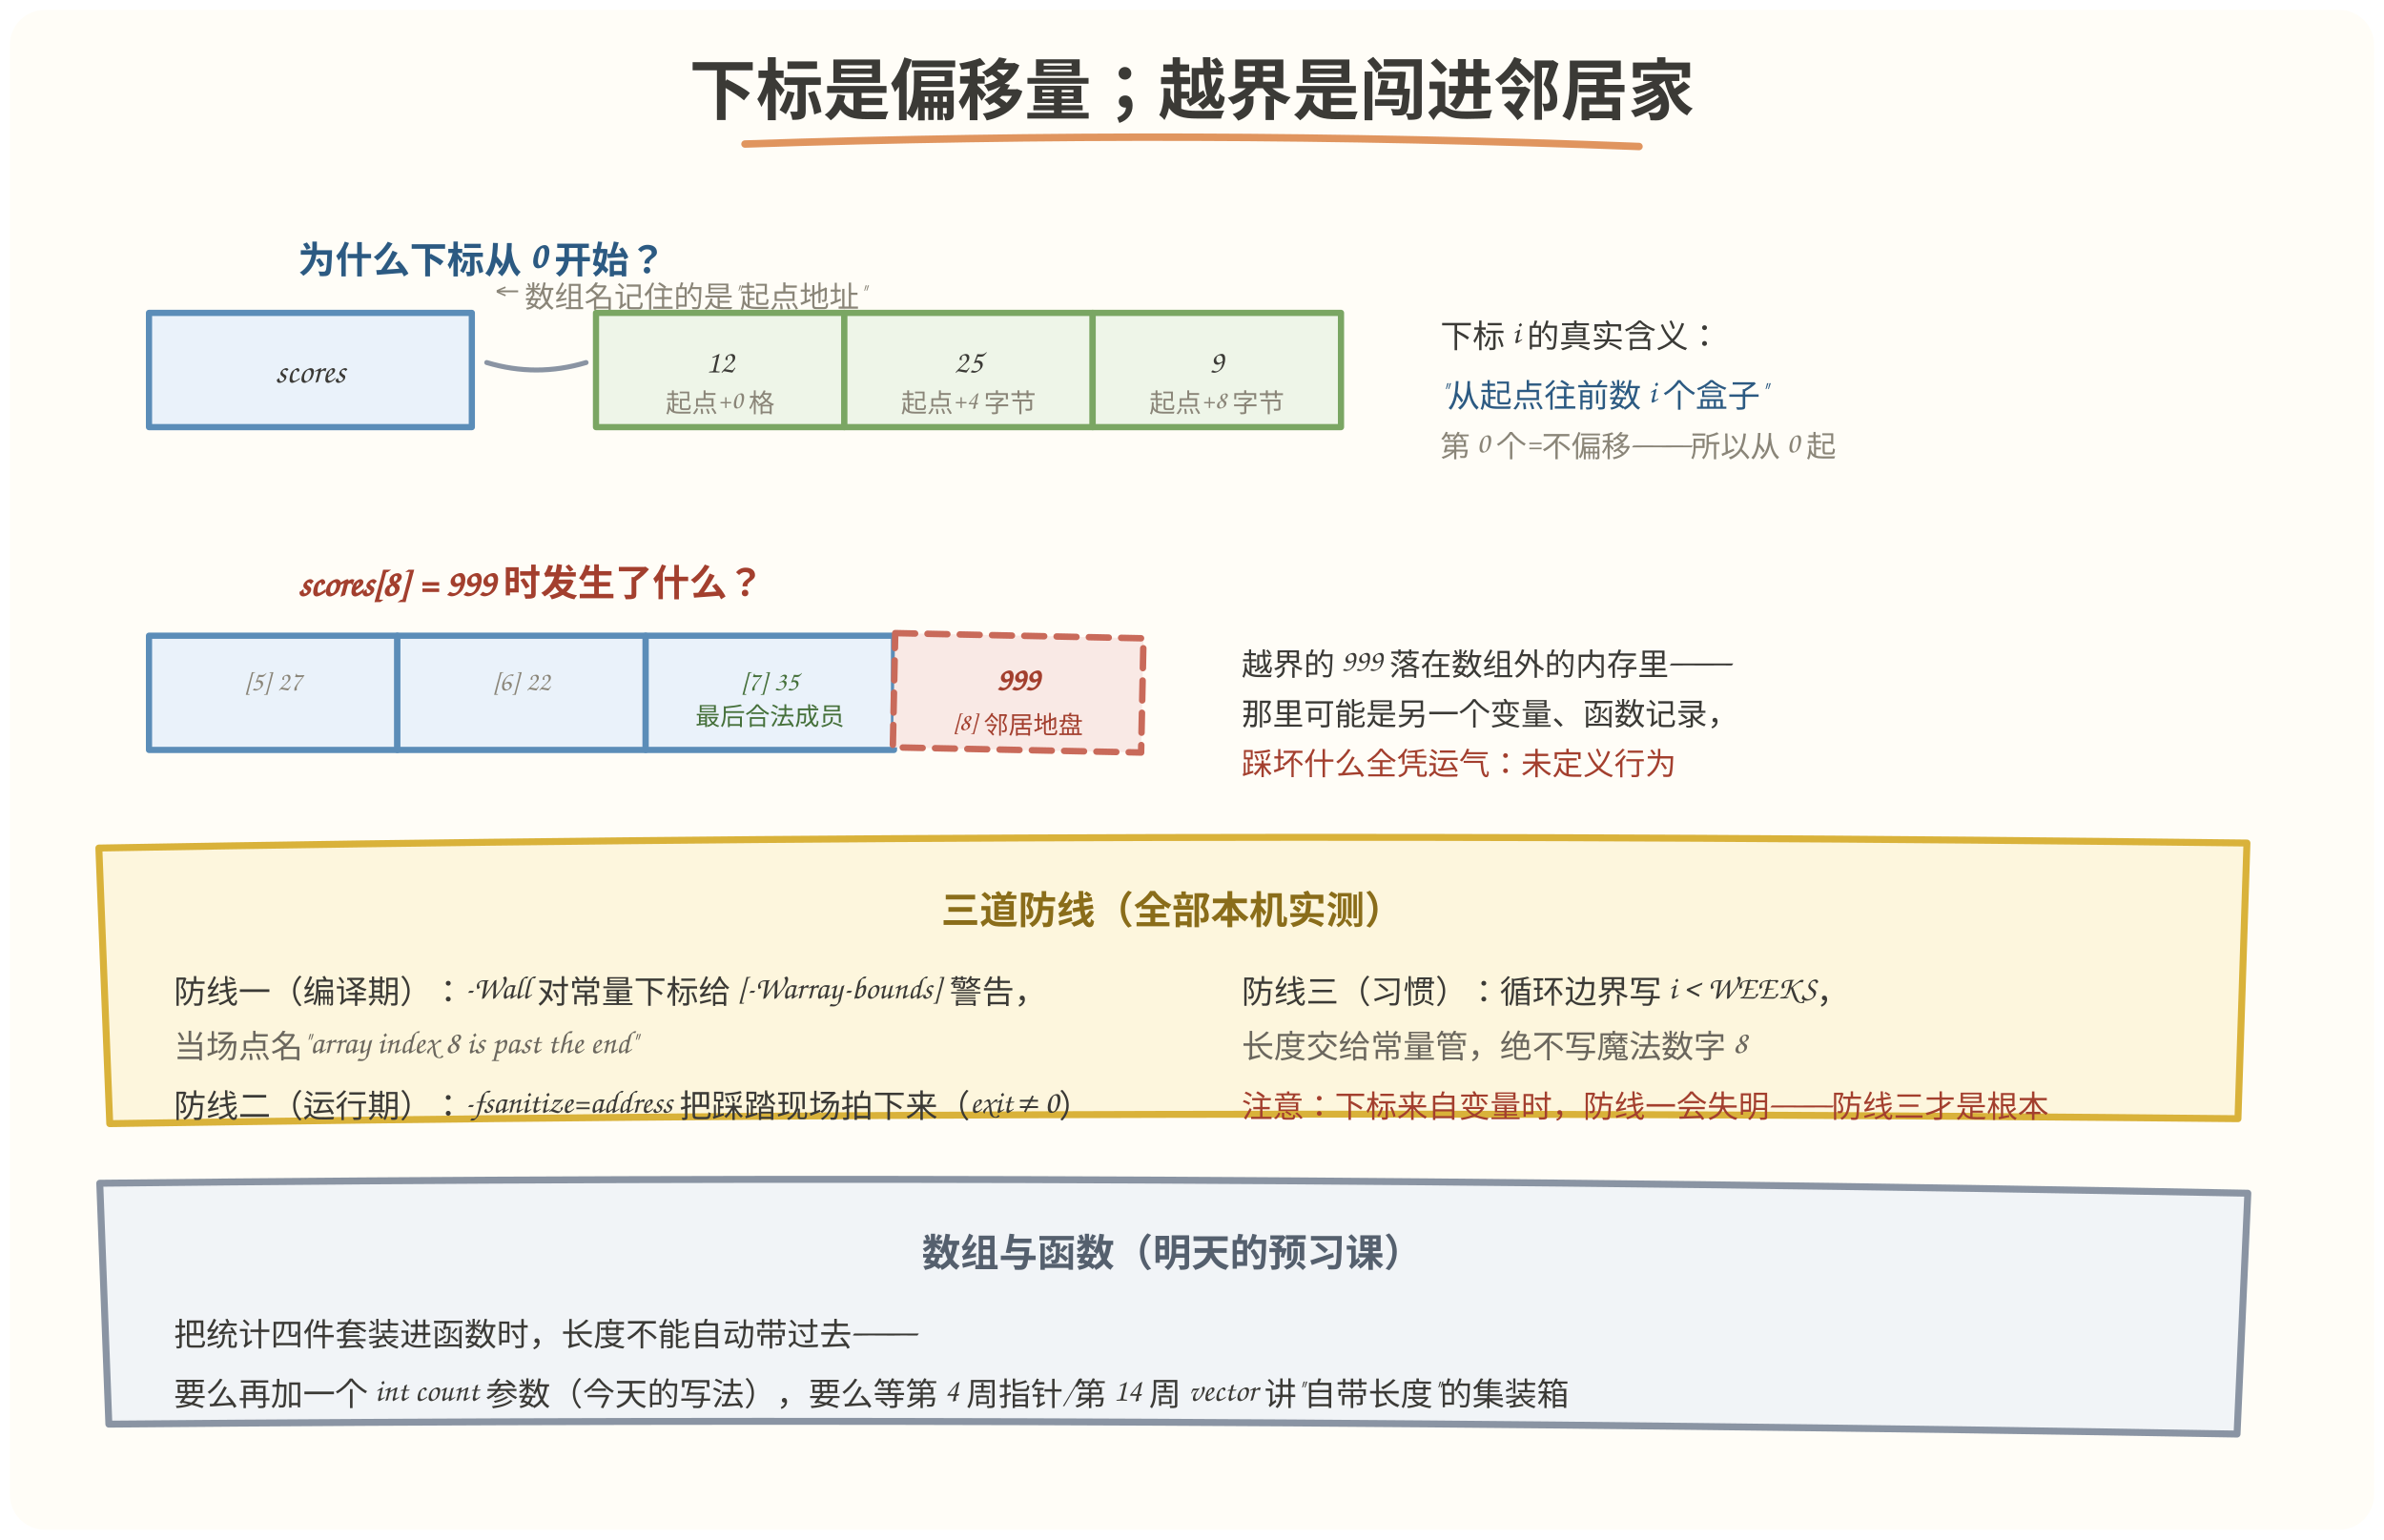
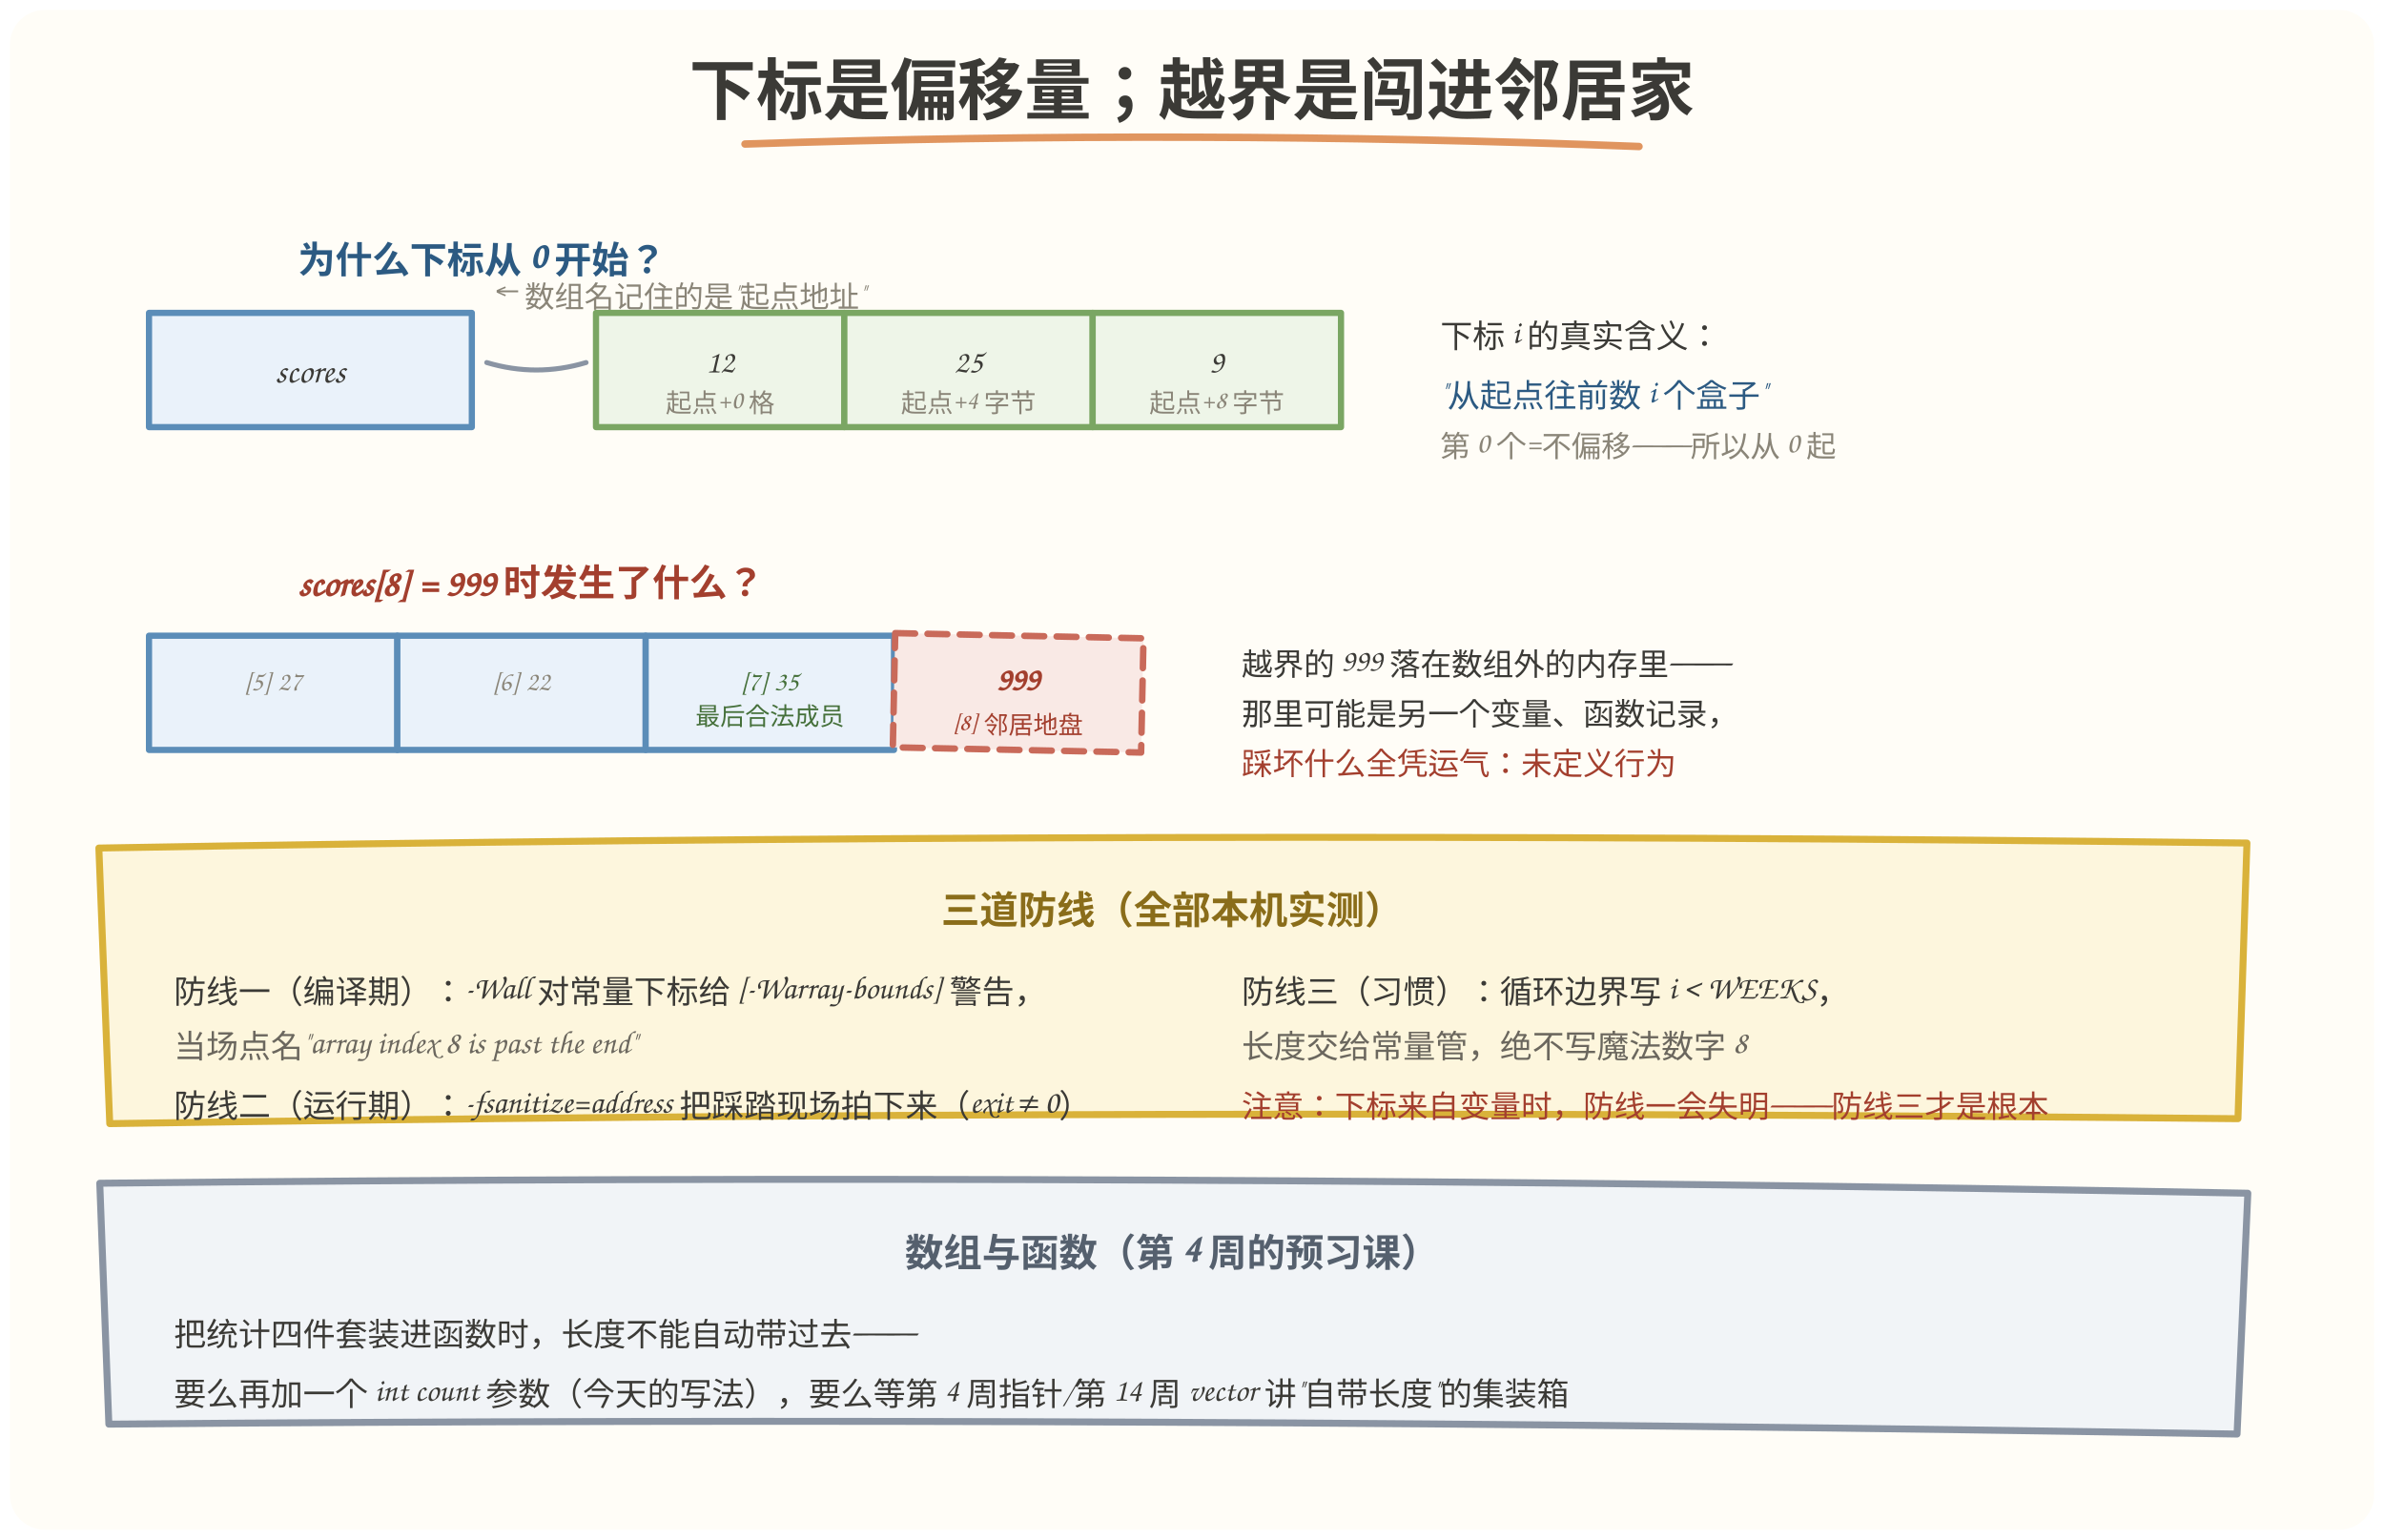
<svg xmlns="http://www.w3.org/2000/svg" viewBox="0 0 960 620" font-family="'Kaiti SC','KaiTi','Comic Sans MS',cursive">
  <rect x="4" y="4" width="952" height="612" rx="14" fill="#fffdf7" />
  <g stroke-linecap="round" stroke-linejoin="round">
    <text x="480" y="46" text-anchor="middle" font-size="27" font-weight="bold" fill="#3b3a36">下标是偏移量；越界是闯进邻居家</text>
    <path d="M 300,58 Q 480,52 660,59" fill="none" stroke="#e0955f" stroke-width="3" />
    <text x="120" y="110" font-size="15" font-weight="bold" fill="#2c5a82">为什么下标从 0 开始？</text>
    <rect x="60" y="126" width="130" height="46" fill="#eaf2fa" stroke="#5b8db8" stroke-width="2.5" />
    <text x="125" y="154" text-anchor="middle" font-size="14" fill="#3b3a36">scores</text>
    <text x="200" y="122" font-size="12" fill="#8a8578">← 数组名记住的是"起点地址"</text>
    <path d="M 196,146 q 20,6 40,0" fill="none" stroke="#8a94a3" stroke-width="2" />
    <rect x="240" y="126" width="100" height="46" fill="#eef5e8" stroke="#7aa663" stroke-width="2.5" />
    <text x="290" y="150" text-anchor="middle" font-size="13" fill="#3b3a36">12</text>
    <text x="290" y="166" text-anchor="middle" font-size="10.5" fill="#8a8578">起点+0 格</text>
    <rect x="340" y="126" width="100" height="46" fill="#eef5e8" stroke="#7aa663" stroke-width="2.5" />
    <text x="390" y="150" text-anchor="middle" font-size="13" fill="#3b3a36">25</text>
    <text x="390" y="166" text-anchor="middle" font-size="10.5" fill="#8a8578">起点+4 字节</text>
    <rect x="440" y="126" width="100" height="46" fill="#eef5e8" stroke="#7aa663" stroke-width="2.5" />
    <text x="490" y="150" text-anchor="middle" font-size="13" fill="#3b3a36">9</text>
    <text x="490" y="166" text-anchor="middle" font-size="10.5" fill="#8a8578">起点+8 字节</text>
    <text x="580" y="140" font-size="13" fill="#3b3a36">下标 i 的真实含义：</text>
    <text x="580" y="162" font-size="13" fill="#2c5a82">"从起点往前数 i 个盒子"</text>
    <text x="580" y="184" font-size="12" fill="#8a8578">第 0 个=不偏移——所以从 0 起</text>
    <text x="120" y="240" font-size="15" font-weight="bold" fill="#a33f2e">scores[8] = 999 时发生了什么？</text>
    <rect x="60" y="256" width="100" height="46" fill="#eaf2fa" stroke="#5b8db8" stroke-width="2.5" />
    <text x="110" y="278" text-anchor="middle" font-size="11" fill="#8a8578">[5] 27</text>
    <rect x="160" y="256" width="100" height="46" fill="#eaf2fa" stroke="#5b8db8" stroke-width="2.5" />
    <text x="210" y="278" text-anchor="middle" font-size="11" fill="#8a8578">[6] 22</text>
    <rect x="260" y="256" width="100" height="46" fill="#eaf2fa" stroke="#5b8db8" stroke-width="2.5" />
    <text x="310" y="278" text-anchor="middle" font-size="11" fill="#45703a">[7] 35</text>
    <text x="310" y="292" text-anchor="middle" font-size="10" fill="#45703a">最后合法成员</text>
    <rect x="360" y="256" width="100" height="46" fill="#f9e9e5" stroke="#c96a5a" stroke-width="2.6" stroke-dasharray="8 5" transform="rotate(1.2 410 279)" />
    <text x="410" y="278" text-anchor="middle" font-size="13" font-weight="bold" fill="#a33f2e">999</text>
    <text x="410" y="294" text-anchor="middle" font-size="10" fill="#a33f2e">[8] 邻居地盘</text>
    <text x="500" y="272" font-size="12.5" fill="#3b3a36">越界的 999 落在数组外的内存里——</text>
    <text x="500" y="292" font-size="12.5" fill="#3b3a36">那里可能是另一个变量、函数记录，</text>
    <text x="500" y="312" font-size="12.5" fill="#a33f2e">踩坏什么全凭运气：未定义行为</text>
    <path d="M 40,340 Q 460,334 905,341 L 901,452 Q 460,446 44,451 Z" fill="#fdf6dd" stroke="#d9b23a" stroke-width="2.8" transform="rotate(-0.2 472 396)" />
    <text x="472" y="372" text-anchor="middle" font-size="15.5" font-weight="bold" fill="#8a6d1a">三道防线（全部本机实测）</text>
    <text x="70" y="404" font-size="13" fill="#3b3a36">防线一（编译期）：-Wall 对常量下标给 [-Warray-bounds] 警告，</text>
    <text x="70" y="426" font-size="13" fill="#6b675e">　　　　　　　　　当场点名"array index 8 is past the end"</text>
    <text x="70" y="450" font-size="13" fill="#3b3a36">防线二（运行期）：-fsanitize=address 把踩踏现场拍下来（exit≠0）</text>
    <text x="500" y="404" font-size="13" fill="#3b3a36">防线三（习惯）：循环边界写 i &lt; WEEKS，</text>
    <text x="500" y="426" font-size="13" fill="#6b675e">长度交给常量管，绝不写魔法数字 8</text>
    <text x="500" y="450" font-size="12.5" fill="#a33f2e">注意：下标来自变量时，防线一会失明——防线三才是根本</text>
    <path d="M 40,478 Q 460,472 905,479 L 901,576 Q 460,570 44,575 Z" fill="#f1f4f7" stroke="#8a94a3" stroke-width="2.8" transform="rotate(0.2 472 527)" />
-     <text x="472" y="510" text-anchor="middle" font-size="15.5" font-weight="bold" fill="#55606e">数组与函数（明天的预习课）</text>
+     <text x="472" y="510" text-anchor="middle" font-size="15.5" font-weight="bold" fill="#55606e">数组与函数（第 4 周的预习课）</text>
    <text x="70" y="542" font-size="13" fill="#3b3a36">把统计四件套装进函数时，长度不能自动带过去——</text>
    <text x="70" y="566" font-size="13" fill="#3b3a36">要么再加一个 int count 参数（今天的写法），要么等第 4 周指针/第 14 周 vector 讲"自带长度"的集装箱</text>
  </g>
</svg>
